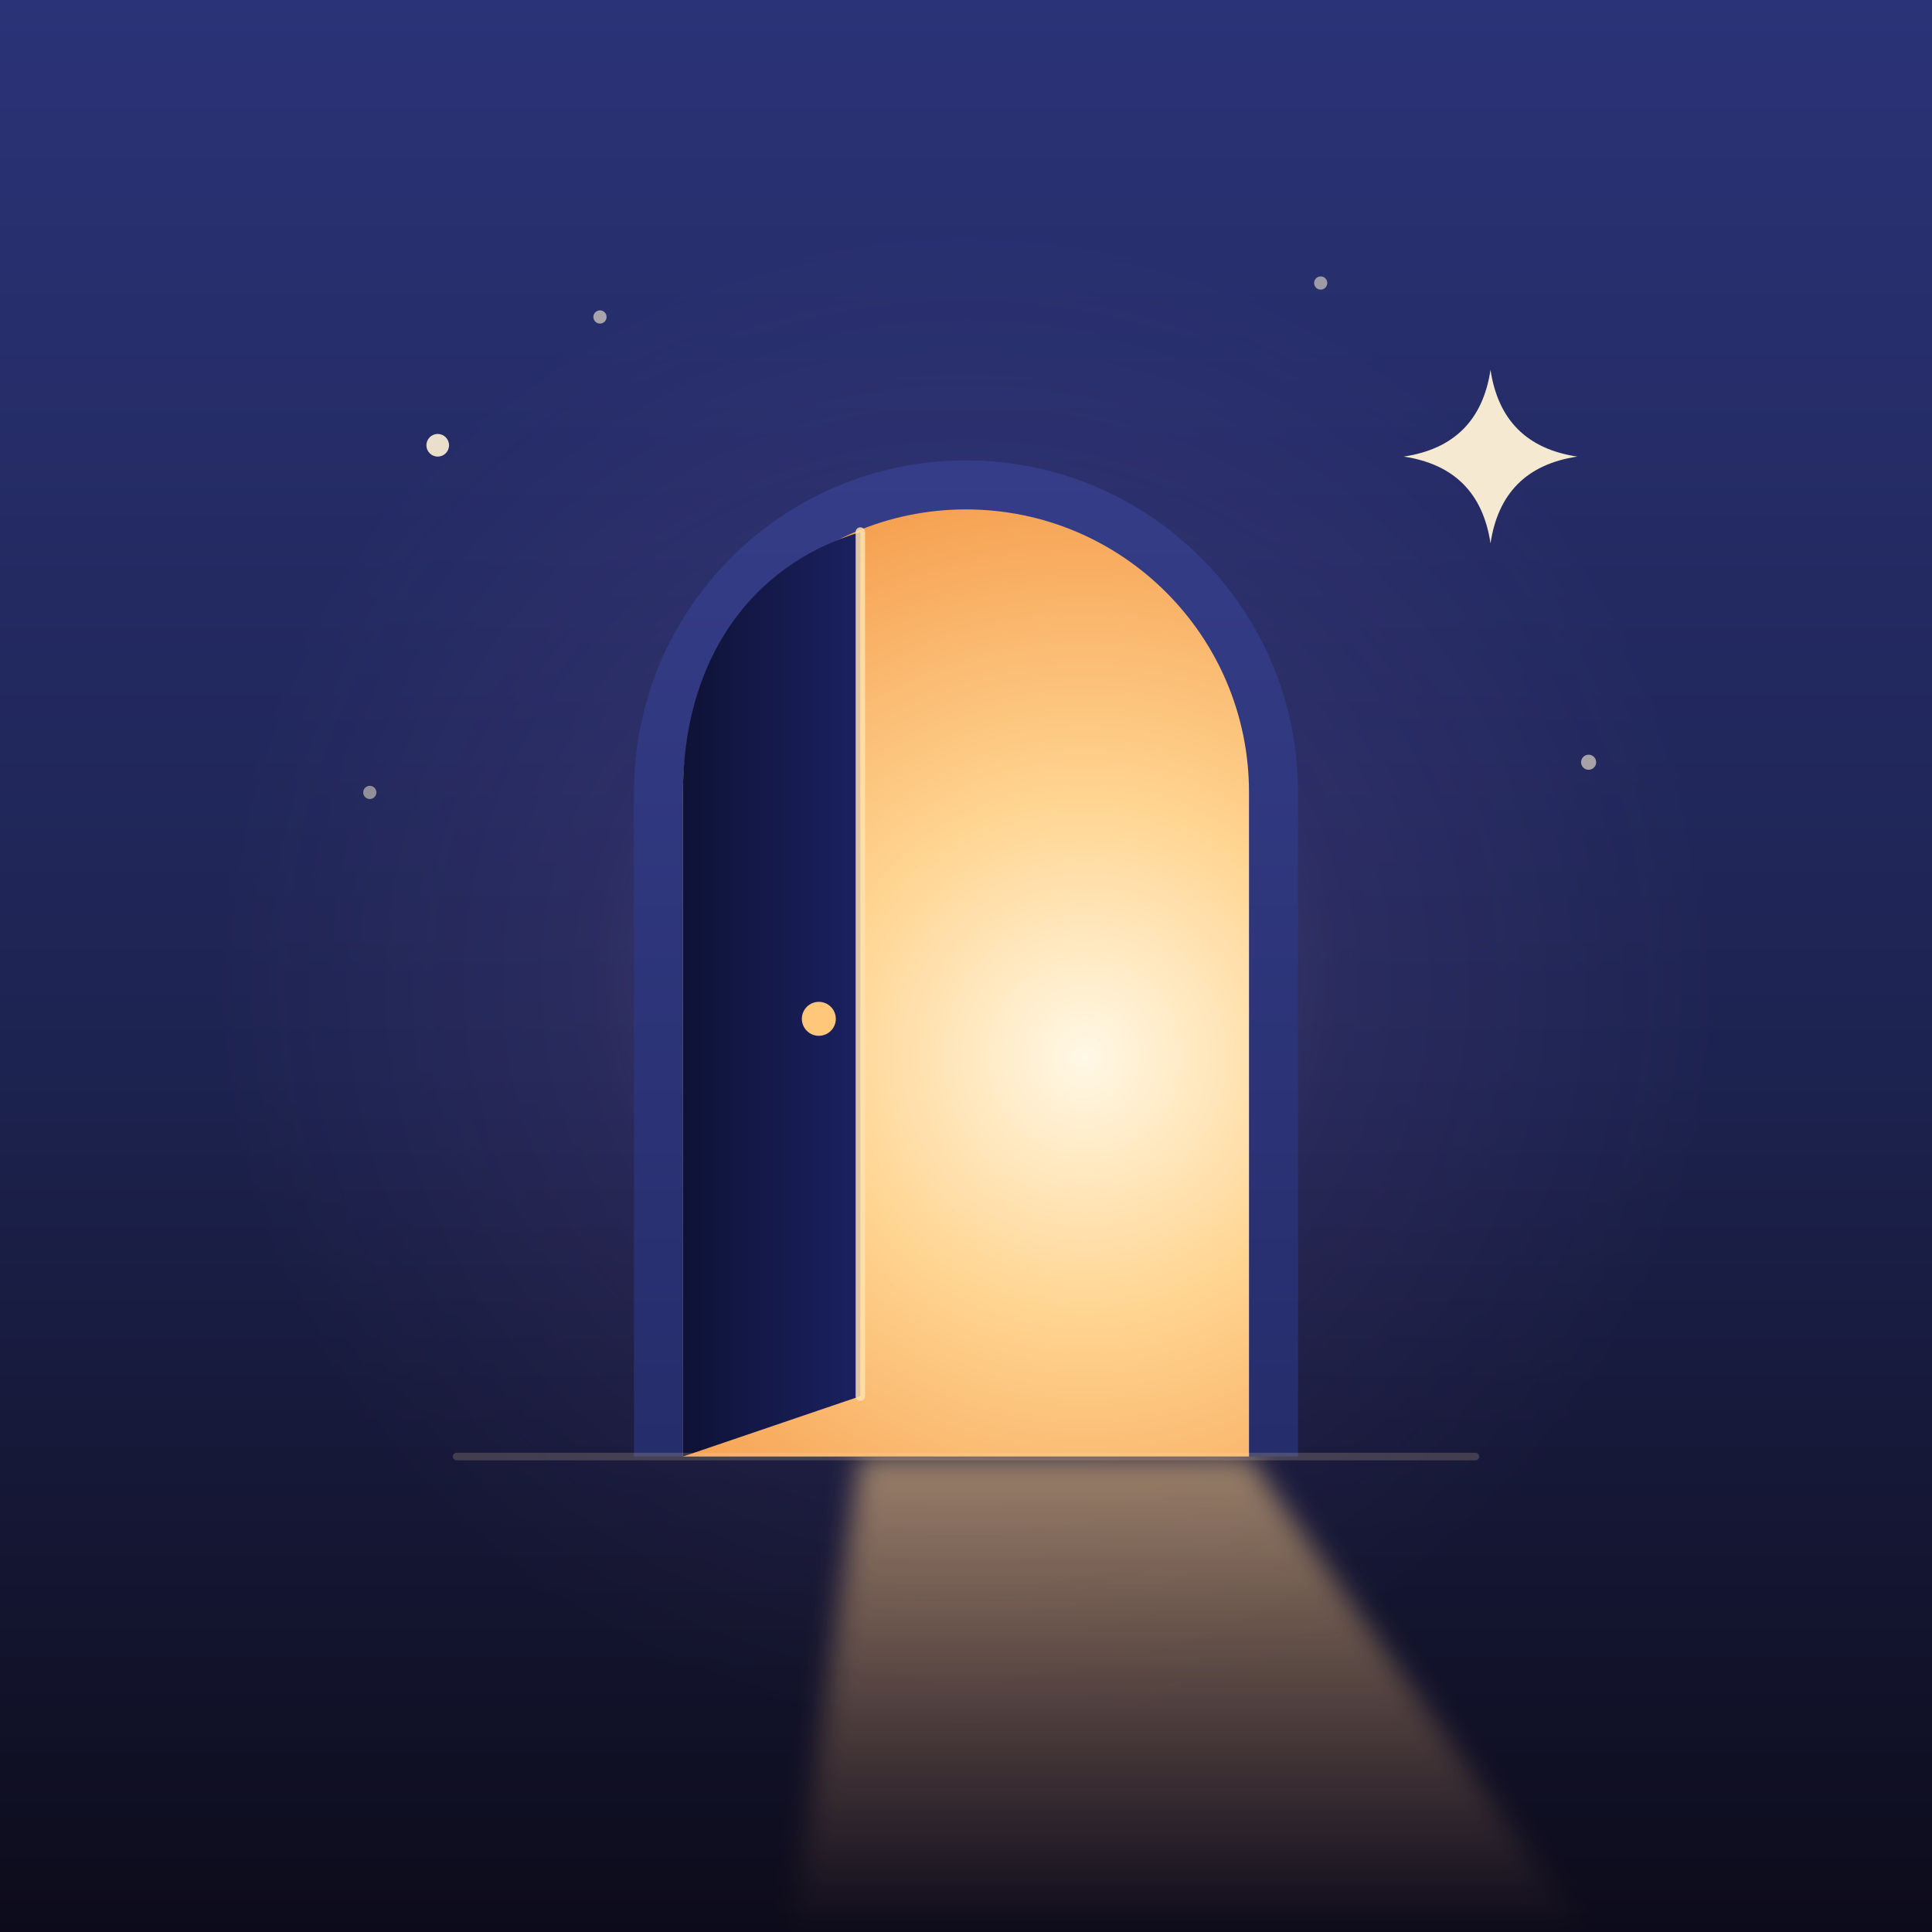
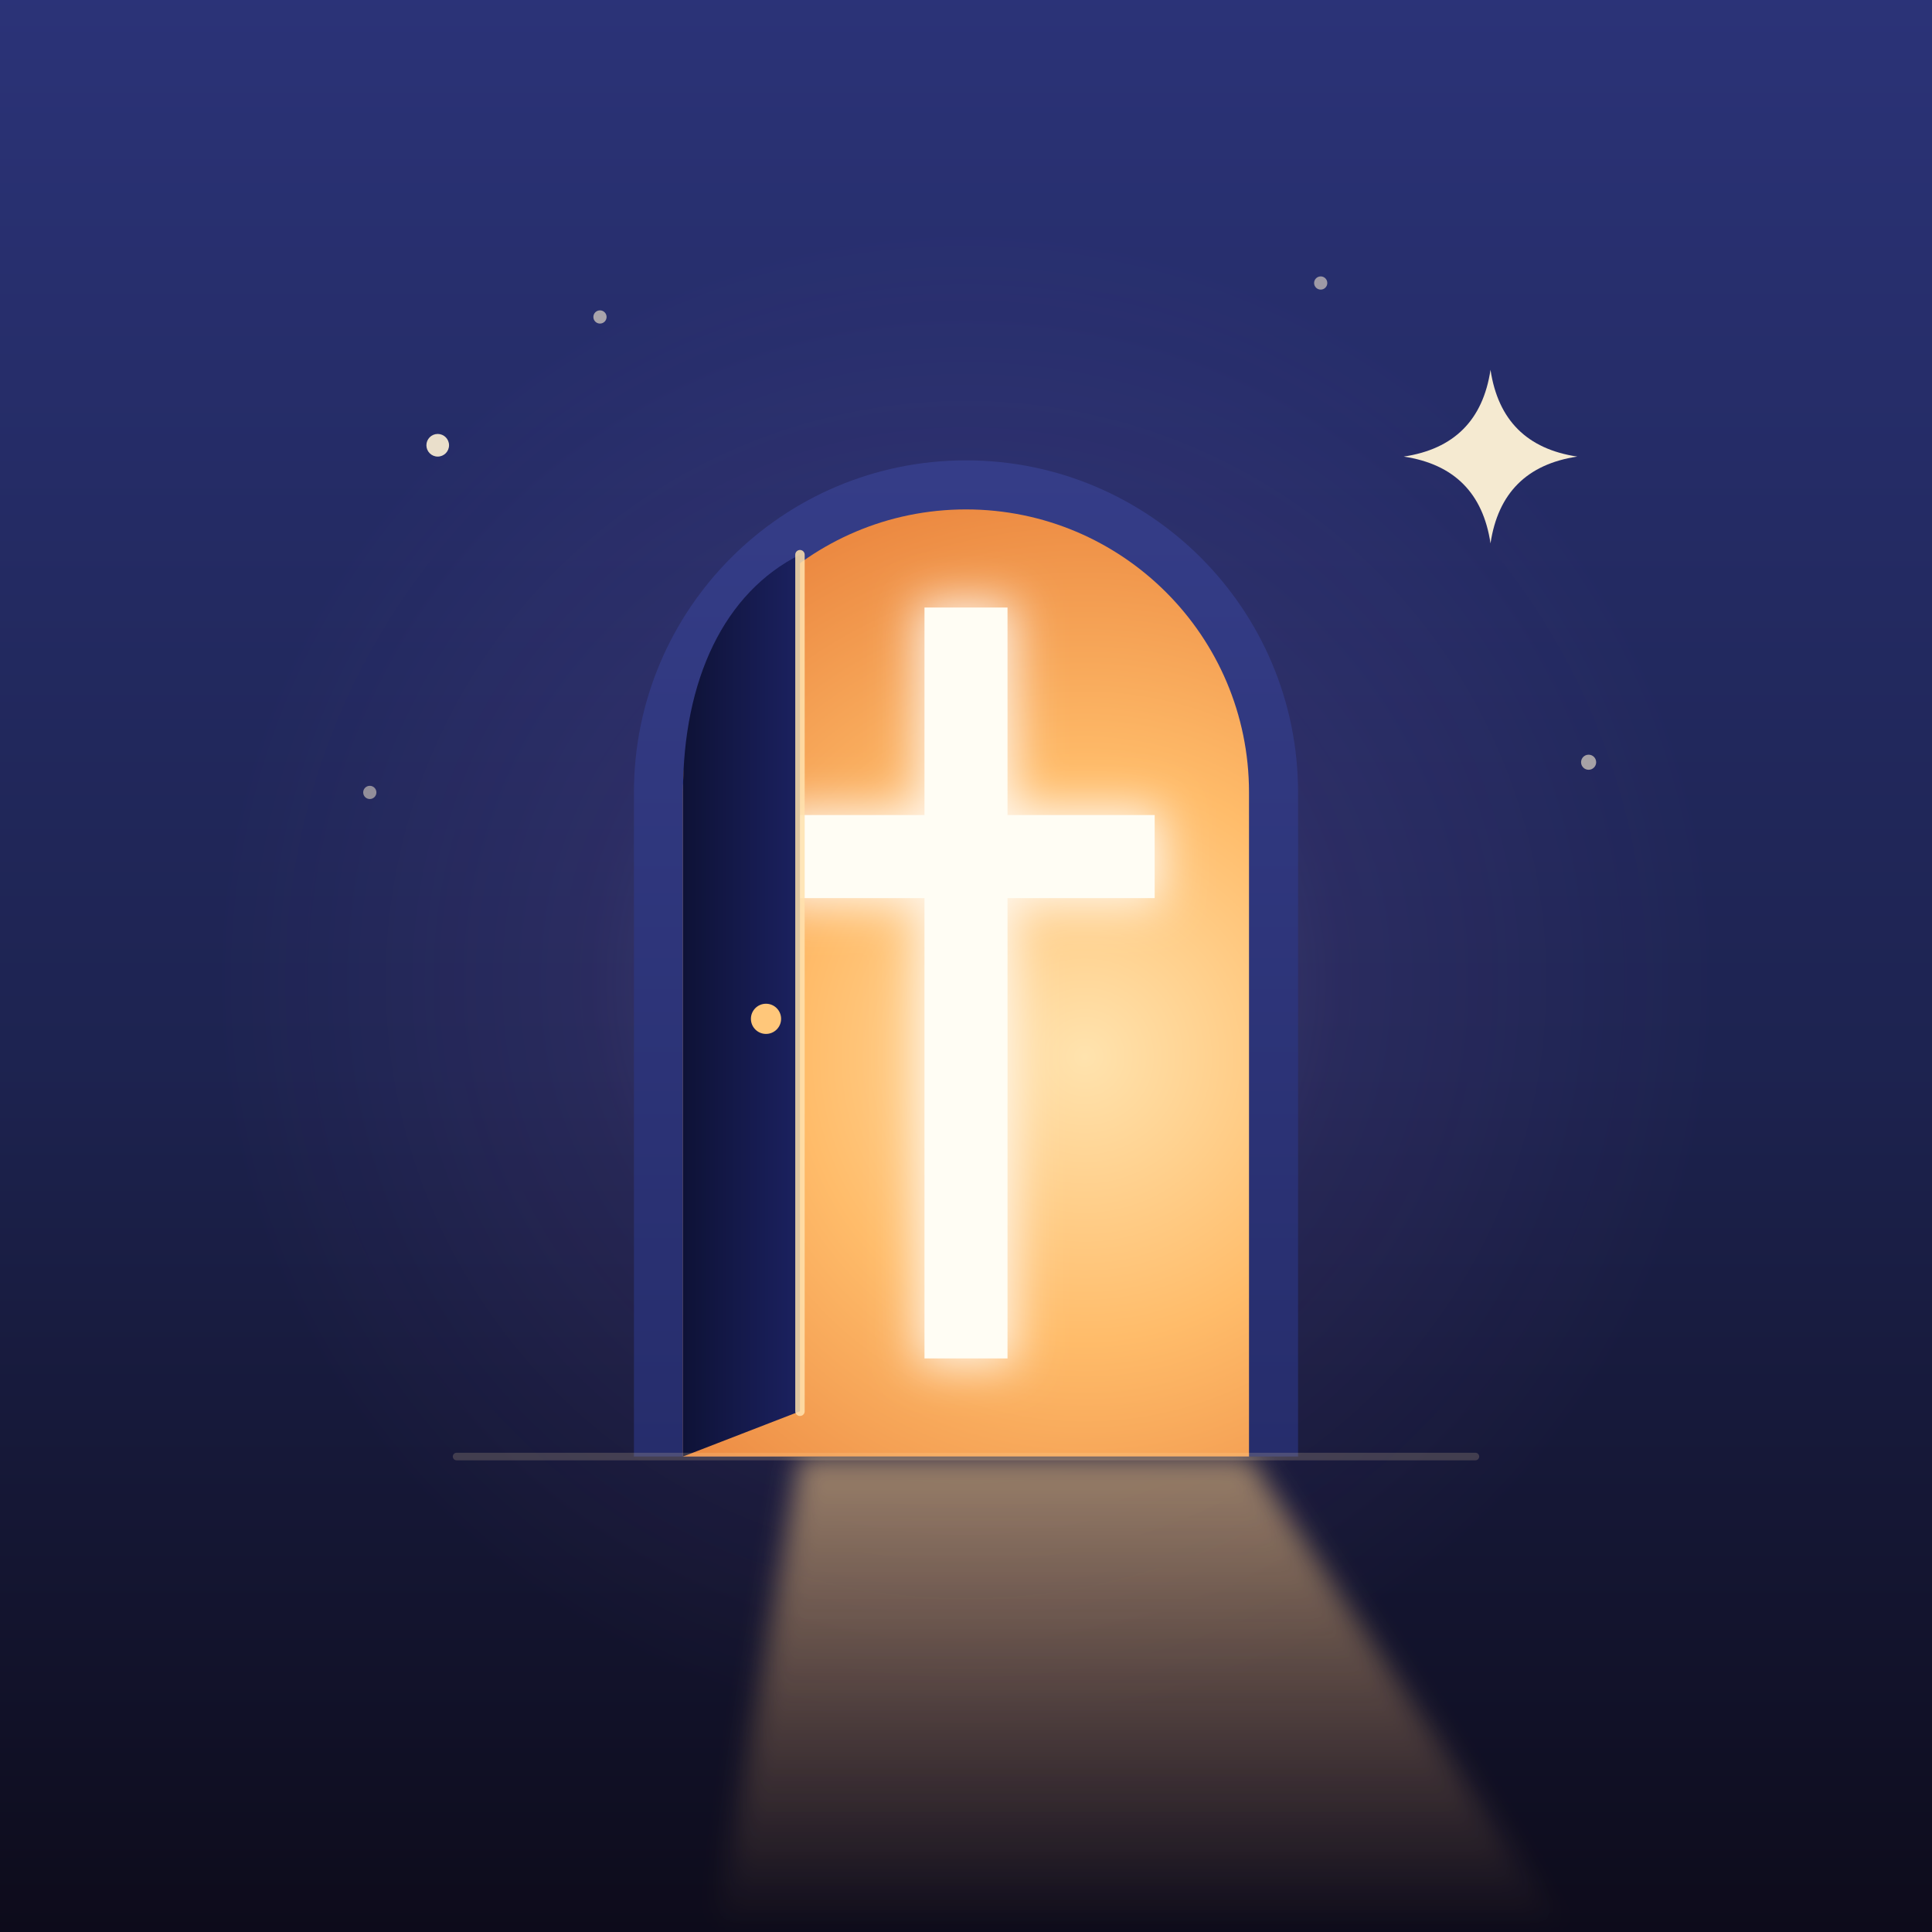
<svg xmlns="http://www.w3.org/2000/svg" viewBox="0 0 1024 1024">
  <defs>
    <linearGradient id="sky" x1="0" y1="0" x2="0" y2="1">
      <stop offset="0" stop-color="#2B3378" />
      <stop offset="0.55" stop-color="#1D2350" />
      <stop offset="1" stop-color="#0D0B1A" />
    </linearGradient>
    <radialGradient id="halo" cx="512" cy="520" r="400" gradientUnits="userSpaceOnUse">
      <stop offset="0" stop-color="#FFD9A0" stop-opacity="0.30" />
      <stop offset="0.5" stop-color="#C98BFF" stop-opacity="0.07" />
      <stop offset="1" stop-color="#C98BFF" stop-opacity="0" />
    </radialGradient>
    <radialGradient id="light" cx="575" cy="560" r="300" gradientUnits="userSpaceOnUse">
-       <stop offset="0" stop-color="#FFF8E6" />
-       <stop offset="0.45" stop-color="#FFD592" />
-       <stop offset="1" stop-color="#F6A253" />
+       <stop offset="0" stop-color="#FFE3AE" />
+       <stop offset="0.5" stop-color="#FFBC6A" />
+       <stop offset="1" stop-color="#EC8A42" />
    </radialGradient>
    <linearGradient id="spill" x1="0" y1="0" x2="0" y2="1">
      <stop offset="0" stop-color="#FFD08A" stop-opacity="0.55" />
      <stop offset="1" stop-color="#FFB46A" stop-opacity="0" />
    </linearGradient>
    <linearGradient id="leaf" x1="0" y1="0" x2="1" y2="0">
      <stop offset="0" stop-color="#0E1236" />
      <stop offset="1" stop-color="#1B2160" />
    </linearGradient>
    <linearGradient id="frame" x1="0" y1="0" x2="0" y2="1">
      <stop offset="0" stop-color="#353D88" />
      <stop offset="1" stop-color="#262D6C" />
    </linearGradient>
    <filter id="soft" x="-20%" y="-20%" width="140%" height="140%">
      <feGaussianBlur stdDeviation="7" />
    </filter>
+     <filter id="glow" x="-50%" y="-50%" width="200%" height="200%">
+       <feGaussianBlur stdDeviation="12" />
+     </filter>
+     <clipPath id="opening">
+       <path d="M362 772 V420 A150 150 0 0 1 662 420 V772 Z" />
+     </clipPath>
  </defs>
  <rect width="1024" height="1024" fill="url(#sky)" />
  <circle cx="512" cy="520" r="400" fill="url(#halo)" />
  <g fill="#FFF3D6">
    <circle cx="232" cy="236" r="6" opacity="0.9" />
    <circle cx="318" cy="168" r="3.5" opacity="0.6" />
    <circle cx="196" cy="420" r="3.5" opacity="0.5" />
    <circle cx="842" cy="404" r="4" opacity="0.6" />
    <circle cx="700" cy="150" r="3.5" opacity="0.55" />
    <path d="M790 196 Q796 236 836 242 Q796 248 790 288 Q784 248 744 242 Q784 236 790 196Z" opacity="0.95" />
  </g>
-   <path d="M456 772 L662 772 L840 1024 L420 1024 Z" fill="url(#spill)" filter="url(#soft)" />
+   <path d="M424 772 L662 772 L830 1024 L380 1024 Z" fill="url(#spill)" filter="url(#soft)" />
  <path d="M336 772 V420 A176 176 0 0 1 688 420 V772 Z" fill="url(#frame)" />
  <path d="M362 772 V420 A150 150 0 0 1 662 420 V772 Z" fill="url(#light)" />
-   <path d="M362 772 V420 C362 352 396 300 456 282 V740 Z" fill="url(#leaf)" />
-   <path d="M456 282 V740" stroke="#FFE2AE" stroke-width="5" stroke-linecap="round" opacity="0.85" />
-   <circle cx="434" cy="540" r="9" fill="#FFC77A" />
+   <g clip-path="url(#opening)">
+     <path d="M486 318 H538 V428 H616 V480 H538 V724 H486 V480 H408 V428 H486 Z" fill="#FFFFFF" filter="url(#glow)" opacity="0.85" />
+     <path d="M490 322 H534 V432 H612 V476 H534 V720 H490 V476 H412 V432 H490 Z" fill="#FFFDF4" />
+   </g>
+   <path d="M362 772 V420 C362 360 384 314 424 294 V748 Z" fill="url(#leaf)" />
+   <path d="M424 294 V748" stroke="#FFE2AE" stroke-width="5" stroke-linecap="round" opacity="0.85" />
+   <circle cx="406" cy="540" r="8" fill="#FFC77A" />
  <rect x="240" y="770" width="544" height="4" rx="2" fill="#FFE2AE" opacity="0.18" />
</svg>
